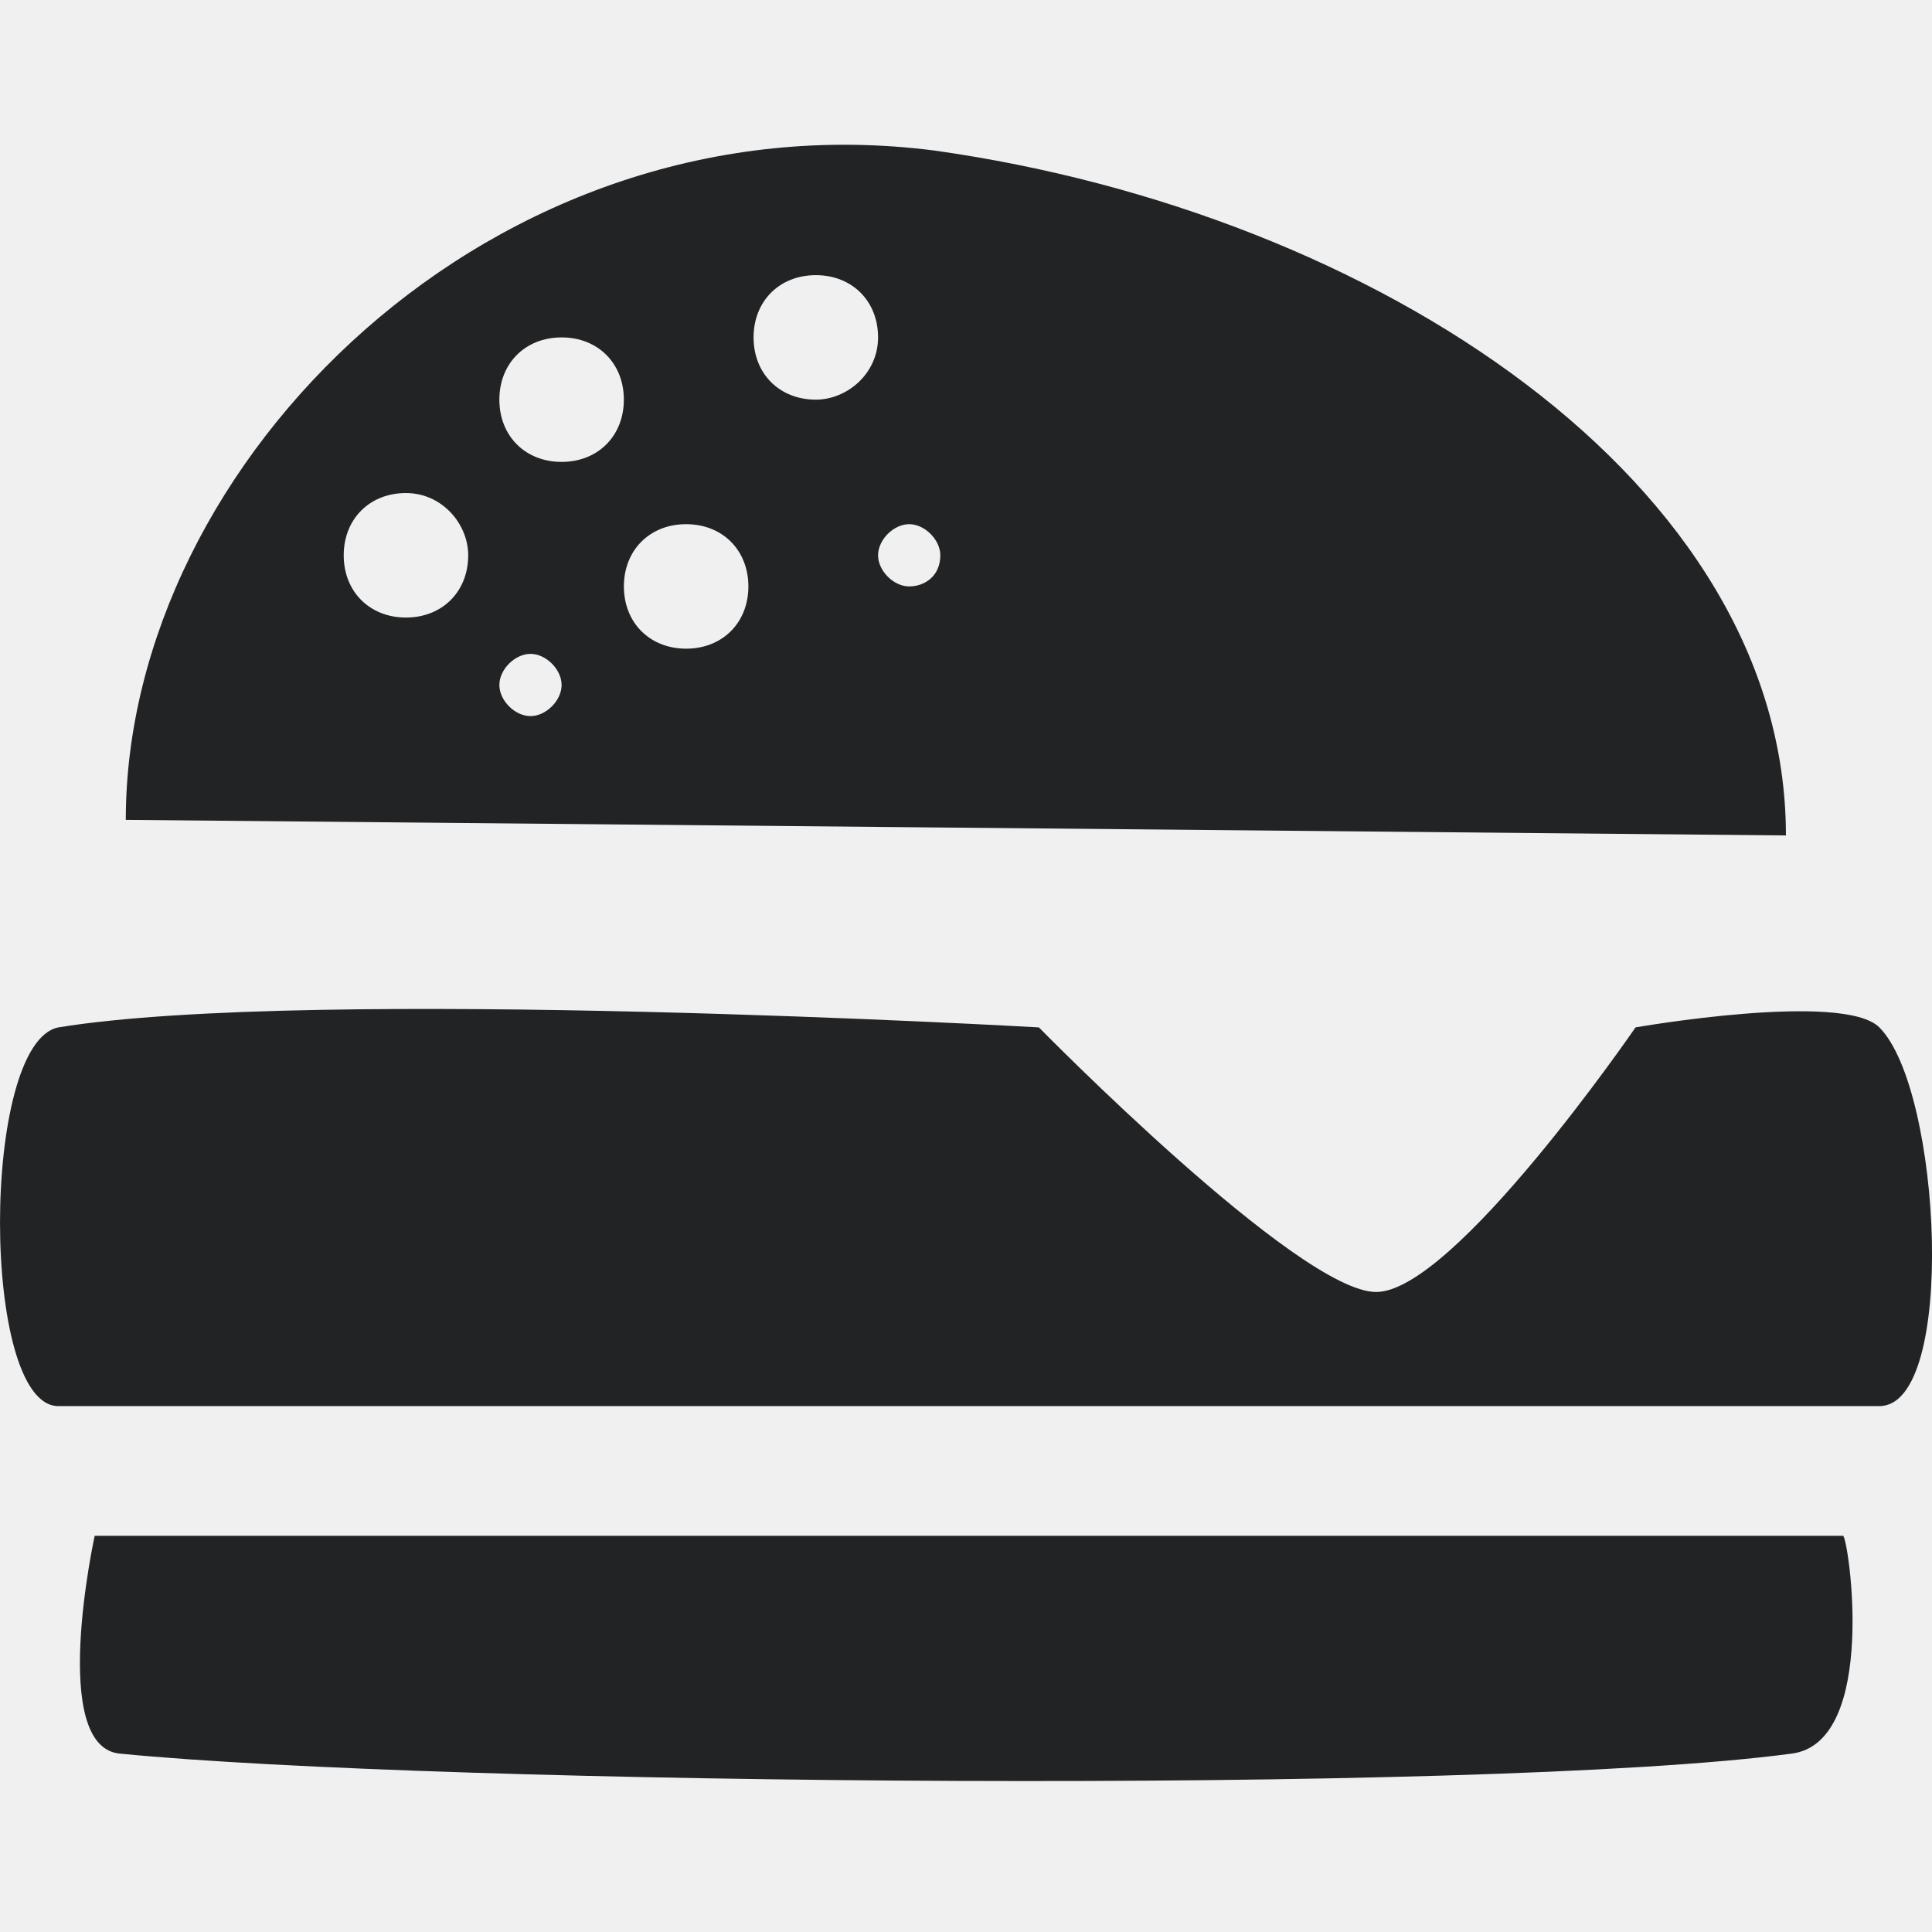
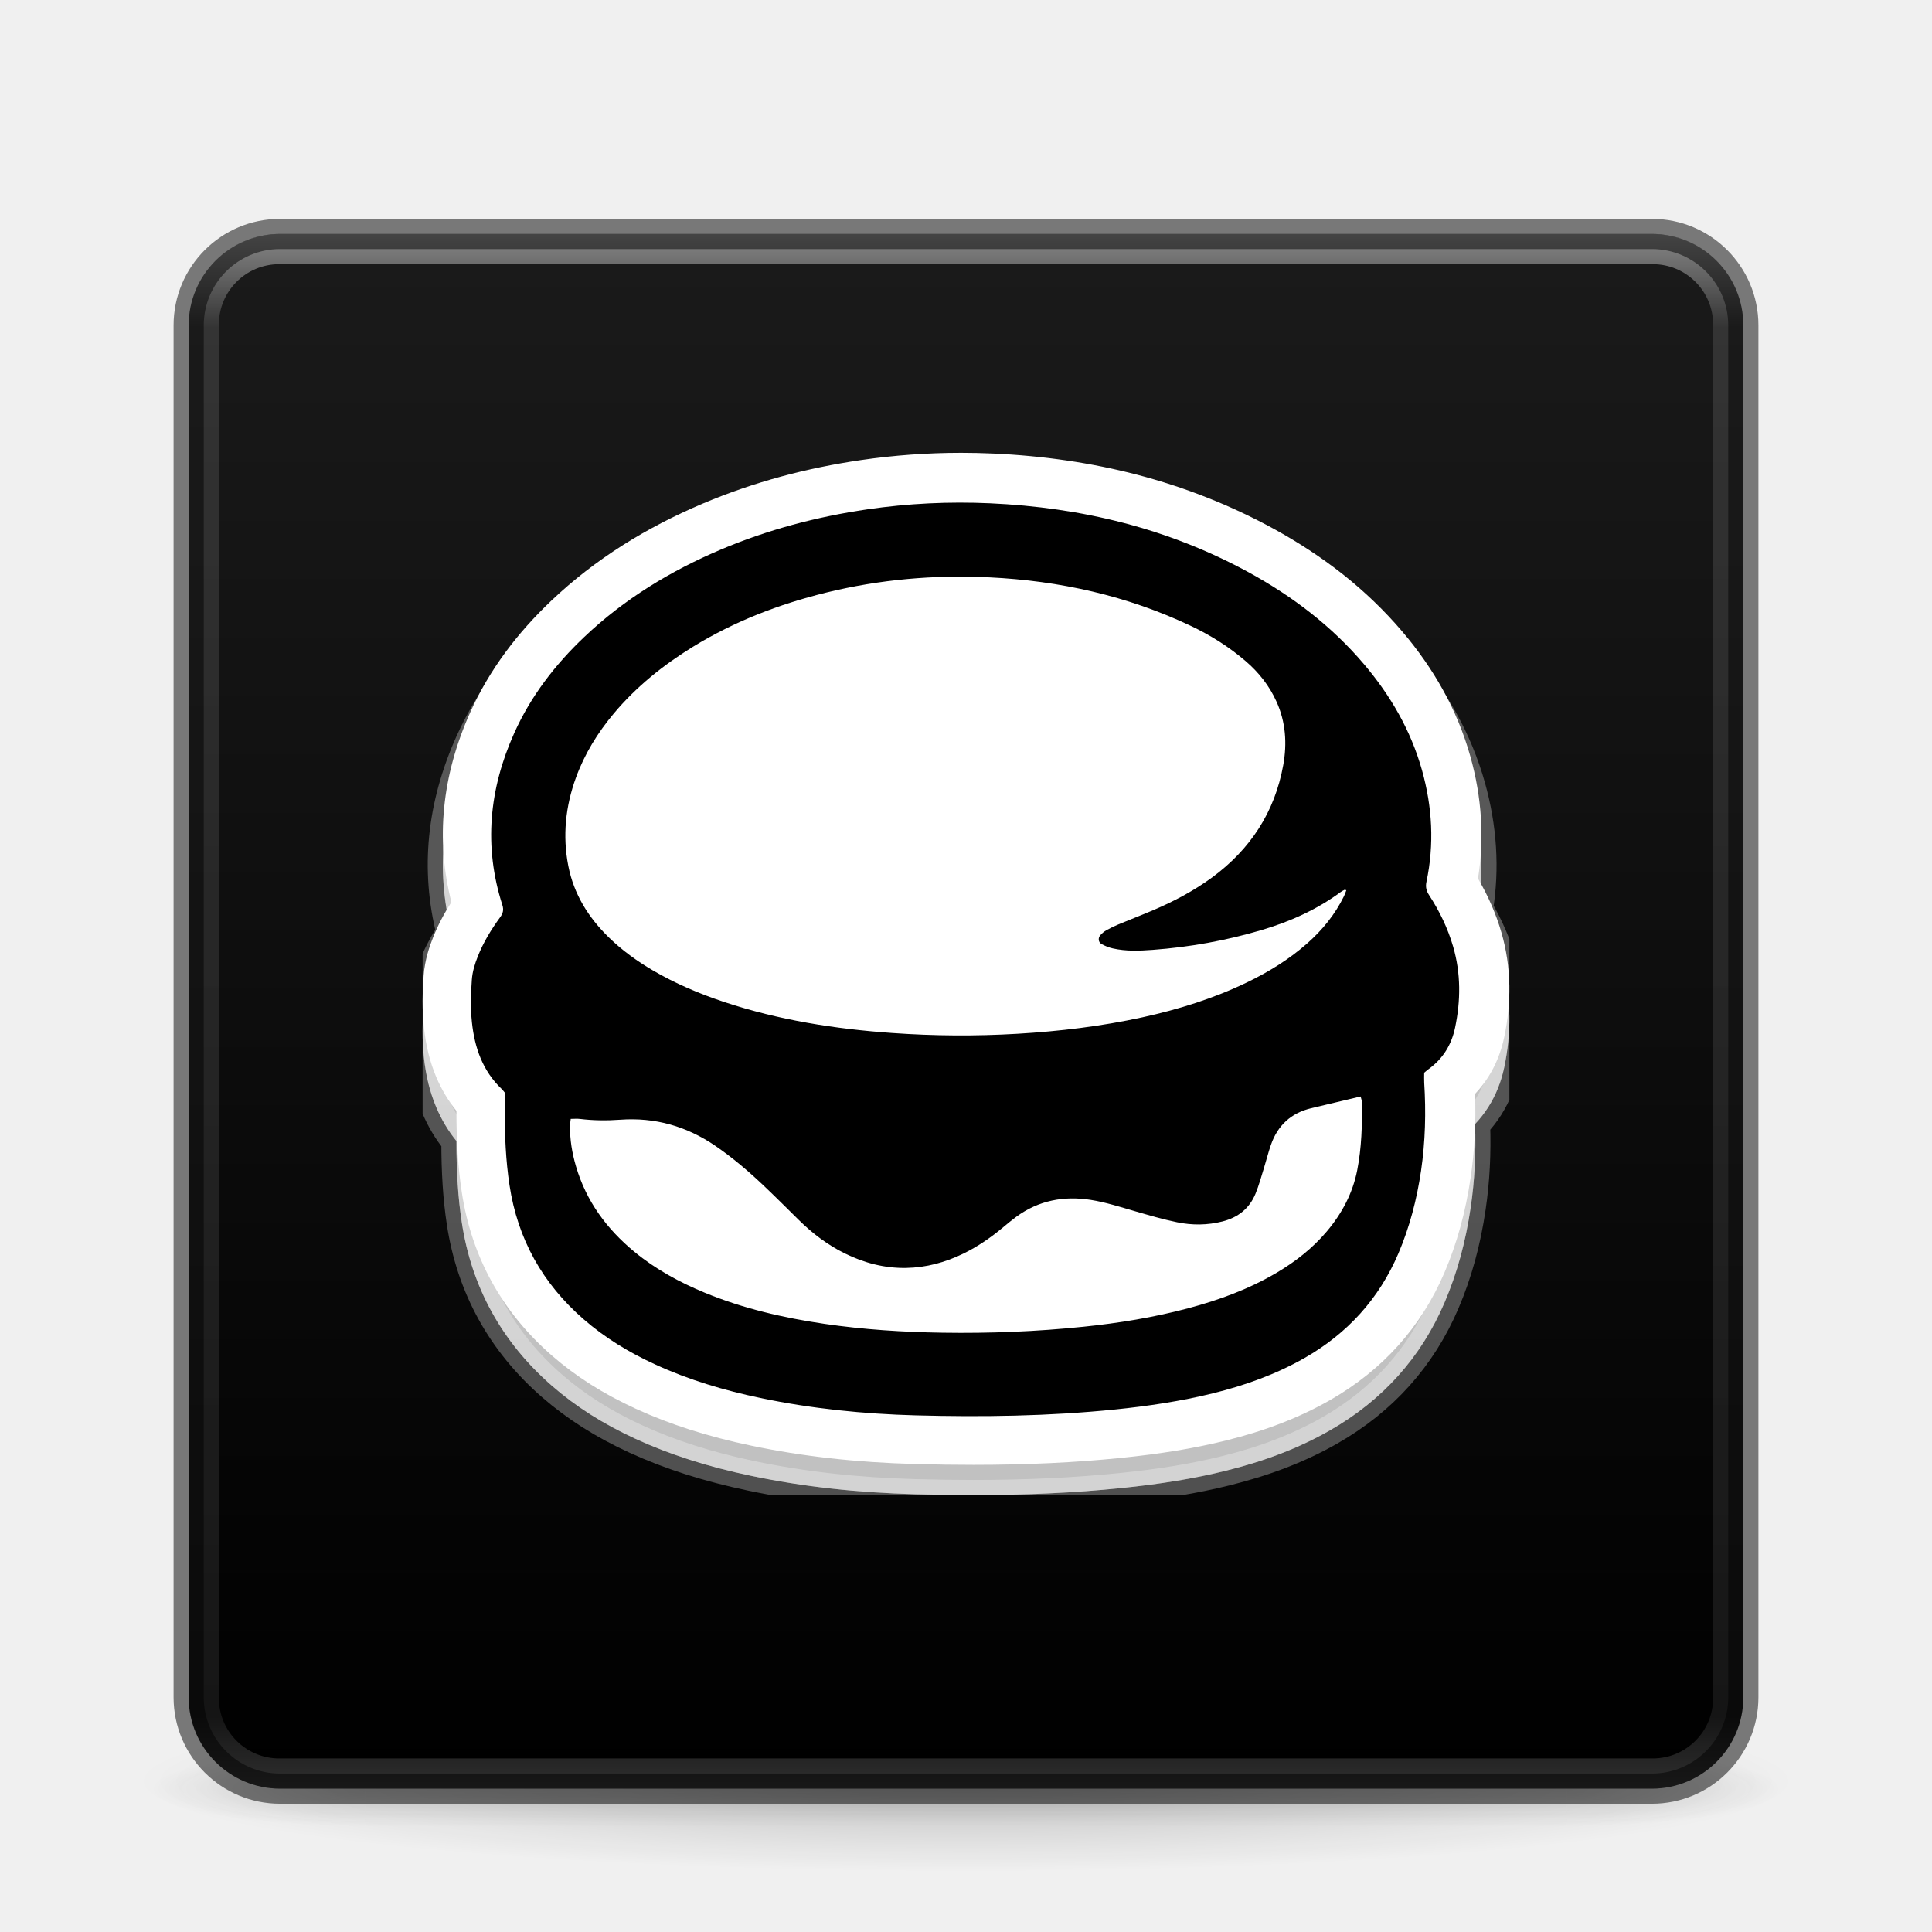
- <svg xmlns="http://www.w3.org/2000/svg" viewBox="0 0 64 64" id="svg2" version="1.1" width="64" height="64">
-   <defs id="defs8" />
-   <path d="m 62.255,46.579 -60.321,0 c -2.578,0 -2.578,-12.03 0,-12.545 8.421,-1.375 32.481,0 32.481,0 0,0 8.593,8.765 11.171,8.765 2.578,0 8.593,-8.765 8.593,-8.765 0,0 6.874,-1.203 8.077,0 2.062,2.062 2.578,12.545 0,12.545 z m -2.922,11.514 c -10.311,1.375 -44.854,1.031 -55.337,0 -2.406,-0.172 -0.859,-7.218 -0.859,-7.218 l 57.915,0 c 0.172,0 1.203,6.874 -1.719,7.218 z M 30.977,4.99 C 16.369,3.099 4.167,15.301 4.167,27.159 l 54.994,0.516 C 59.161,15.989 45.585,7.052 30.977,4.99 Z M 13.448,20.457 c -1.203,0 -2.062,-0.859 -2.062,-2.062 0,-1.203 0.859,-2.062 2.062,-2.062 1.203,0 2.062,1.031 2.062,2.062 0,1.203 -0.859,2.062 -2.062,2.062 z m 4.125,3.265 c -0.516,0 -1.031,-0.516 -1.031,-1.031 0,-0.516 0.516,-1.031 1.031,-1.031 0.516,0 1.031,0.516 1.031,1.031 0,0.516 -0.516,1.031 -1.031,1.031 z m 1.031,-8.421 c -1.203,0 -2.062,-0.859 -2.062,-2.062 0,-1.203 0.859,-2.062 2.062,-2.062 1.203,0 2.062,0.859 2.062,2.062 0,1.203 -0.859,2.062 -2.062,2.062 z m 4.125,6.187 c -1.203,0 -2.062,-0.859 -2.062,-2.062 0,-1.203 0.859,-2.062 2.062,-2.062 1.203,0 2.062,0.859 2.062,2.062 0,1.203 -0.859,2.062 -2.062,2.062 z m 4.296,-8.249 c -1.203,0 -2.062,-0.859 -2.062,-2.062 0,-1.203 0.859,-2.062 2.062,-2.062 1.203,0 2.062,0.859 2.062,2.062 0,1.203 -1.031,2.062 -2.062,2.062 z m 3.093,6.187 c -0.516,0 -1.031,-0.516 -1.031,-1.031 0,-0.516 0.516,-1.031 1.031,-1.031 0.516,0 1.031,0.516 1.031,1.031 0,0.687 -0.516,1.031 -1.031,1.031 z" id="path4" style="fill:#212325" />
+ <svg xmlns="http://www.w3.org/2000/svg" width="64" height="64" viewBox="0 0 64 64" fill="none">
+   <path opacity="0.2" d="M59.5 59.001C59.498 59.797 56.6 60.559 51.443 61.122C46.286 61.684 39.292 62 32 62C24.708 62 17.714 61.684 12.557 61.122C7.4 60.559 4.502 59.797 4.5 59.001C4.499 58.607 5.21 58.217 6.592 57.853C7.973 57.489 9.999 57.158 12.553 56.879C15.106 56.6 18.138 56.38 21.475 56.229C24.812 56.078 28.388 56 32 56C35.612 56 39.188 56.078 42.525 56.229C45.862 56.38 48.894 56.6 51.447 56.879C54.001 57.158 56.027 57.489 57.408 57.853C58.79 58.217 59.501 58.607 59.5 59.001Z" fill="url(#paint0_radial)" />
+   <g opacity="0.4">
+     <path opacity="0.4" d="M59 58.001H51.895V60.501H59V58.001Z" fill="url(#paint1_radial)" />
+     <path opacity="0.4" d="M5 60.501H12.105V58.001H5V60.501Z" fill="url(#paint2_radial)" />
+     <path opacity="0.4" d="M51.895 58.001H12.105V60.501H51.895V58.001Z" fill="url(#paint3_linear)" />
+   </g>
+   <path d="M54.723 7.751H9.277C7.605 7.751 6.25 9.106 6.25 10.778V56.224C6.25 57.896 7.605 59.251 9.277 59.251H54.723C56.395 59.251 57.75 57.896 57.75 56.224V10.778C57.75 9.106 56.395 7.751 54.723 7.751Z" fill="url(#paint4_linear)" />
+   <path opacity="0.5" d="M54.75 8.251H9.25C7.869 8.251 6.75 9.37 6.75 10.751V56.251C6.75 57.632 7.869 58.751 9.25 58.751H54.75C56.131 58.751 57.25 57.632 57.25 56.251V10.751C57.25 9.37 56.131 8.251 54.75 8.251Z" stroke="url(#paint5_linear)" stroke-linecap="round" stroke-linejoin="round" />
+   <path opacity="0.5" d="M54.723 7.751H9.277C7.605 7.751 6.25 9.106 6.25 10.778V56.224C6.25 57.896 7.605 59.251 9.277 59.251H54.723C56.395 59.251 57.75 57.896 57.75 56.224V10.778C57.75 9.106 56.395 7.751 54.723 7.751Z" stroke="black" stroke-linecap="round" stroke-linejoin="round" />
+   <g clip-path="url(#clip0)">
+     <path d="M49.999 33.655C49.99 33.054 49.901 32.461 49.737 31.893C49.56 31.282 49.3 30.681 48.96 30.102C49.174 28.775 49.089 27.415 48.706 26.052C48.492 25.291 48.185 24.547 47.792 23.84C47.428 23.183 46.978 22.538 46.456 21.924C45.869 21.232 45.197 20.587 44.461 20.006C43.776 19.467 43.013 18.966 42.192 18.516C40.778 17.742 39.253 17.139 37.662 16.724C36.166 16.334 34.563 16.098 32.9 16.024C32.547 16.008 32.191 16 31.841 16C30.729 16 29.613 16.081 28.524 16.24C27.612 16.373 26.718 16.558 25.868 16.789C24.979 17.031 24.109 17.331 23.282 17.681C22.338 18.08 21.452 18.54 20.649 19.048C19.783 19.595 18.98 20.217 18.263 20.898C17.694 21.438 17.187 22.007 16.757 22.59C16.286 23.226 15.889 23.901 15.577 24.597C14.635 26.695 14.426 28.806 14.953 30.884C14.702 31.276 14.502 31.662 14.347 32.052C14.23 32.343 14.072 32.792 14.033 33.324C13.971 34.185 14.008 34.704 14.042 35.019C14.107 35.637 14.241 36.181 14.452 36.68C14.624 37.088 14.848 37.462 15.12 37.798C15.119 38.833 15.175 39.688 15.296 40.487C15.621 42.641 16.629 44.467 18.291 45.913C19.081 46.6 19.985 47.173 21.054 47.664C22.191 48.186 23.444 48.587 24.885 48.889C26.586 49.246 28.365 49.445 30.324 49.498C30.999 49.516 31.627 49.525 32.244 49.525C34.011 49.525 35.608 49.45 37.124 49.296C38.455 49.161 39.559 48.979 40.599 48.722C41.913 48.398 43.041 47.961 44.047 47.388C45.797 46.391 47.078 44.964 47.853 43.148C48.267 42.178 48.55 41.149 48.718 40.002C48.849 39.112 48.897 38.202 48.863 37.236C49.03 37.059 49.179 36.867 49.309 36.662C49.555 36.271 49.73 35.832 49.83 35.355C49.951 34.776 50.008 34.204 49.999 33.655Z" fill="white" fill-opacity="0.5" />
+     <path d="M48.139 32.365C47.963 31.755 47.69 31.19 47.345 30.659C47.252 30.517 47.216 30.387 47.253 30.212C47.516 28.968 47.448 27.733 47.105 26.512C46.734 25.193 46.063 24.037 45.181 22.998C44.112 21.739 42.82 20.756 41.378 19.966C38.705 18.503 35.822 17.808 32.795 17.672C31.435 17.611 30.079 17.675 28.729 17.873C27.059 18.117 25.442 18.544 23.887 19.201C22.212 19.911 20.679 20.843 19.355 22.1C18.387 23.019 17.583 24.061 17.035 25.283C16.204 27.133 16.016 29.032 16.642 30.983C16.694 31.145 16.66 31.26 16.564 31.391C16.272 31.79 16.015 32.212 15.831 32.674C15.73 32.927 15.649 33.186 15.63 33.459C15.596 33.928 15.584 34.398 15.633 34.866C15.723 35.711 15.99 36.479 16.625 37.081C16.661 37.115 16.689 37.156 16.721 37.193C16.721 37.393 16.721 37.591 16.721 37.788C16.719 38.616 16.754 39.44 16.878 40.261C17.148 42.048 17.974 43.52 19.332 44.701C20.045 45.322 20.846 45.806 21.704 46.199C22.82 46.712 23.989 47.059 25.189 47.31C26.887 47.666 28.607 47.839 30.338 47.886C32.537 47.945 34.736 47.914 36.928 47.692C38.023 47.58 39.109 47.42 40.178 47.156C41.237 46.895 42.257 46.531 43.209 45.989C44.63 45.178 45.678 44.032 46.322 42.526C46.697 41.647 46.935 40.729 47.074 39.784C47.216 38.815 47.24 37.841 47.179 36.865C47.173 36.755 47.178 36.645 47.178 36.535C47.233 36.49 47.278 36.449 47.328 36.413C47.8 36.07 48.084 35.606 48.202 35.04C48.389 34.144 48.395 33.252 48.139 32.365ZM19.077 26.765C19.363 25.978 19.795 25.277 20.331 24.637C21.077 23.747 21.97 23.031 22.955 22.425C24.325 21.584 25.806 21.014 27.363 20.631C29.139 20.195 30.944 20.036 32.769 20.125C35.099 20.237 37.342 20.732 39.458 21.738C40.108 22.047 40.714 22.428 41.261 22.898C41.698 23.272 42.048 23.715 42.286 24.242C42.592 24.919 42.639 25.629 42.509 26.347C42.227 27.903 41.421 29.135 40.149 30.069C39.548 30.509 38.894 30.855 38.211 31.147C37.825 31.312 37.433 31.462 37.045 31.624C36.909 31.681 36.775 31.746 36.647 31.818C36.573 31.86 36.505 31.918 36.449 31.982C36.368 32.073 36.382 32.212 36.488 32.271C36.604 32.337 36.733 32.388 36.862 32.417C37.301 32.517 37.748 32.498 38.191 32.465C39.414 32.374 40.616 32.158 41.793 31.809C42.735 31.53 43.622 31.133 44.416 30.547C44.455 30.518 44.5 30.497 44.544 30.475C44.551 30.471 44.564 30.48 44.599 30.49C44.573 30.557 44.553 30.624 44.522 30.686C44.225 31.294 43.806 31.808 43.3 32.254C42.703 32.781 42.031 33.193 41.316 33.539C40.209 34.074 39.044 34.437 37.847 34.699C36.481 34.997 35.097 35.163 33.7 35.245C32.316 35.326 30.933 35.317 29.551 35.219C27.661 35.085 25.797 34.792 23.992 34.193C23.169 33.92 22.375 33.583 21.626 33.145C21.101 32.838 20.611 32.484 20.175 32.06C19.494 31.398 19.008 30.622 18.825 29.681C18.632 28.687 18.732 27.714 19.077 26.765ZM44.96 39.762C44.81 40.529 44.452 41.201 43.949 41.796C43.481 42.349 42.919 42.789 42.298 43.157C41.377 43.702 40.383 44.067 39.353 44.34C38.217 44.642 37.061 44.83 35.892 44.95C34.341 45.11 32.787 45.172 31.229 45.148C29.918 45.128 28.612 45.045 27.314 44.855C25.955 44.655 24.621 44.349 23.346 43.823C22.509 43.477 21.719 43.047 21.017 42.469C20.099 41.713 19.419 40.791 19.081 39.639C18.951 39.198 18.875 38.749 18.883 38.288C18.884 38.217 18.897 38.146 18.906 38.064C19.022 38.064 19.119 38.054 19.213 38.066C19.656 38.12 20.101 38.124 20.545 38.092C21.7 38.008 22.745 38.308 23.697 38.958C24.27 39.35 24.795 39.799 25.298 40.275C25.692 40.649 26.076 41.033 26.463 41.415C26.915 41.861 27.415 42.239 27.985 42.521C28.627 42.837 29.302 43.015 30.02 43.002C30.685 42.99 31.312 42.819 31.909 42.529C32.39 42.295 32.825 41.994 33.234 41.652C33.377 41.533 33.519 41.414 33.668 41.305C34.407 40.766 35.234 40.608 36.128 40.747C36.63 40.826 37.112 40.983 37.598 41.123C38.06 41.256 38.523 41.393 38.993 41.489C39.493 41.592 39.999 41.589 40.5 41.461C41.013 41.329 41.389 41.033 41.59 40.543C41.707 40.259 41.786 39.96 41.878 39.666C41.955 39.418 42.016 39.166 42.102 38.922C42.326 38.278 42.77 37.869 43.438 37.71C43.975 37.581 44.513 37.455 45.073 37.322C45.09 37.398 45.115 37.455 45.115 37.511C45.126 38.266 45.105 39.02 44.96 39.762Z" fill="white" fill-opacity="0.15" />
+   </g>
+   <g clip-path="url(#clip1)">
+     <path d="M49.999 33.655C49.99 33.054 49.901 32.461 49.737 31.893C49.56 31.282 49.3 30.681 48.96 30.102C49.174 28.775 49.089 27.415 48.706 26.052C48.492 25.291 48.185 24.547 47.792 23.84C47.428 23.183 46.978 22.538 46.456 21.924C45.869 21.232 45.197 20.587 44.461 20.006C43.776 19.467 43.013 18.966 42.192 18.516C40.778 17.742 39.253 17.139 37.662 16.724C36.166 16.334 34.563 16.098 32.9 16.024C32.547 16.008 32.191 16 31.841 16C30.729 16 29.613 16.081 28.524 16.24C27.612 16.373 26.718 16.558 25.868 16.789C24.979 17.031 24.109 17.331 23.282 17.681C22.338 18.08 21.452 18.54 20.649 19.048C19.783 19.595 18.98 20.217 18.263 20.898C17.694 21.438 17.187 22.007 16.757 22.59C16.286 23.226 15.889 23.901 15.577 24.597C14.635 26.695 14.426 28.806 14.953 30.884C14.702 31.276 14.502 31.662 14.347 32.052C14.23 32.343 14.072 32.792 14.033 33.324C13.971 34.185 14.008 34.704 14.042 35.019C14.107 35.637 14.241 36.181 14.452 36.68C14.624 37.088 14.848 37.462 15.12 37.798C15.119 38.833 15.175 39.688 15.296 40.487C15.621 42.641 16.629 44.467 18.291 45.913C19.081 46.6 19.985 47.173 21.054 47.664C22.191 48.186 23.444 48.587 24.885 48.889C26.586 49.246 28.365 49.445 30.324 49.498C30.999 49.516 31.627 49.525 32.244 49.525C34.011 49.525 35.608 49.45 37.124 49.296C38.455 49.161 39.559 48.979 40.599 48.722C41.913 48.398 43.041 47.961 44.047 47.388C45.797 46.391 47.078 44.964 47.853 43.148C48.267 42.178 48.55 41.149 48.718 40.002C48.849 39.112 48.897 38.202 48.863 37.236C49.03 37.059 49.179 36.867 49.309 36.662C49.555 36.271 49.73 35.832 49.83 35.355C49.951 34.776 50.008 34.204 49.999 33.655Z" fill="white" fill-opacity="0.5" stroke="white" stroke-opacity="0.3" />
+     <path d="M48.139 32.365C47.963 31.755 47.69 31.19 47.345 30.659C47.252 30.517 47.216 30.387 47.253 30.212C47.516 28.968 47.448 27.733 47.105 26.512C46.734 25.193 46.063 24.037 45.181 22.998C44.112 21.739 42.82 20.756 41.378 19.966C38.705 18.503 35.822 17.808 32.795 17.672C31.435 17.611 30.079 17.675 28.729 17.873C27.059 18.117 25.442 18.544 23.887 19.201C22.212 19.911 20.679 20.843 19.355 22.1C18.387 23.019 17.583 24.061 17.035 25.283C16.204 27.133 16.016 29.032 16.642 30.983C16.694 31.145 16.66 31.26 16.564 31.391C16.272 31.79 16.015 32.212 15.831 32.674C15.73 32.927 15.649 33.186 15.63 33.459C15.596 33.928 15.584 34.398 15.633 34.866C15.723 35.711 15.99 36.479 16.625 37.081C16.661 37.115 16.689 37.156 16.721 37.193C16.721 37.393 16.721 37.591 16.721 37.788C16.719 38.616 16.754 39.44 16.878 40.261C17.148 42.048 17.974 43.52 19.332 44.701C20.045 45.322 20.846 45.806 21.704 46.199C22.82 46.712 23.989 47.059 25.189 47.31C26.887 47.666 28.607 47.839 30.338 47.886C32.537 47.945 34.736 47.914 36.928 47.692C38.023 47.58 39.109 47.42 40.178 47.156C41.237 46.895 42.257 46.531 43.209 45.989C44.63 45.178 45.678 44.032 46.322 42.526C46.697 41.647 46.935 40.729 47.074 39.784C47.216 38.815 47.24 37.841 47.179 36.865C47.173 36.755 47.178 36.645 47.178 36.535C47.233 36.49 47.278 36.449 47.328 36.413C47.8 36.07 48.084 35.606 48.202 35.04C48.389 34.144 48.395 33.252 48.139 32.365ZM19.077 26.765C19.363 25.978 19.795 25.277 20.331 24.637C21.077 23.747 21.97 23.031 22.955 22.425C24.325 21.584 25.806 21.014 27.363 20.631C29.139 20.195 30.944 20.036 32.769 20.125C35.099 20.237 37.342 20.732 39.458 21.738C40.108 22.047 40.714 22.428 41.261 22.898C41.698 23.272 42.048 23.715 42.286 24.242C42.592 24.919 42.639 25.629 42.509 26.347C42.227 27.903 41.421 29.135 40.149 30.069C39.548 30.509 38.894 30.855 38.211 31.147C37.825 31.312 37.433 31.462 37.045 31.624C36.909 31.681 36.775 31.746 36.647 31.818C36.573 31.86 36.505 31.918 36.449 31.982C36.368 32.073 36.382 32.212 36.488 32.271C36.604 32.337 36.733 32.388 36.862 32.417C37.301 32.517 37.748 32.498 38.191 32.465C39.414 32.374 40.616 32.158 41.793 31.809C42.735 31.53 43.622 31.133 44.416 30.547C44.455 30.518 44.5 30.497 44.544 30.475C44.551 30.471 44.564 30.48 44.599 30.49C44.573 30.557 44.553 30.624 44.522 30.686C44.225 31.294 43.806 31.808 43.3 32.254C42.703 32.781 42.031 33.193 41.316 33.539C40.209 34.074 39.044 34.437 37.847 34.699C36.481 34.997 35.097 35.163 33.7 35.245C32.316 35.326 30.933 35.317 29.551 35.219C27.661 35.085 25.797 34.792 23.992 34.193C23.169 33.92 22.375 33.583 21.626 33.145C21.101 32.838 20.611 32.484 20.175 32.06C19.494 31.398 19.008 30.622 18.825 29.681C18.632 28.687 18.732 27.714 19.077 26.765ZM44.96 39.762C44.81 40.529 44.452 41.201 43.949 41.796C43.481 42.349 42.919 42.789 42.298 43.157C41.377 43.702 40.383 44.067 39.353 44.34C38.217 44.642 37.061 44.83 35.892 44.95C34.341 45.11 32.787 45.172 31.229 45.148C29.918 45.128 28.612 45.045 27.314 44.855C25.955 44.655 24.621 44.349 23.346 43.823C22.509 43.477 21.719 43.047 21.017 42.469C20.099 41.713 19.419 40.791 19.081 39.639C18.951 39.198 18.875 38.749 18.883 38.288C18.884 38.217 18.897 38.146 18.906 38.064C19.022 38.064 19.119 38.054 19.213 38.066C19.656 38.12 20.101 38.124 20.545 38.092C21.7 38.008 22.745 38.308 23.697 38.958C24.27 39.35 24.795 39.799 25.298 40.275C25.692 40.649 26.076 41.033 26.463 41.415C26.915 41.861 27.415 42.239 27.985 42.521C28.627 42.837 29.302 43.015 30.02 43.002C30.685 42.99 31.312 42.819 31.909 42.529C32.39 42.295 32.825 41.994 33.234 41.652C33.377 41.533 33.519 41.414 33.668 41.305C34.407 40.766 35.234 40.608 36.128 40.747C36.63 40.826 37.112 40.983 37.598 41.123C38.06 41.256 38.523 41.393 38.993 41.489C39.493 41.592 39.999 41.589 40.5 41.461C41.013 41.329 41.389 41.033 41.59 40.543C41.707 40.259 41.786 39.96 41.878 39.666C41.955 39.418 42.016 39.166 42.102 38.922C42.326 38.278 42.77 37.869 43.438 37.71C43.975 37.581 44.513 37.455 45.073 37.322C45.09 37.398 45.115 37.455 45.115 37.511C45.126 38.266 45.105 39.02 44.96 39.762Z" fill="white" fill-opacity="0.15" />
+   </g>
+   <g clip-path="url(#clip2)">
+     <path d="M49.999 32.655C49.99 32.054 49.901 31.461 49.737 30.893C49.56 30.282 49.3 29.681 48.96 29.102C49.174 27.775 49.089 26.415 48.706 25.052C48.492 24.291 48.185 23.547 47.792 22.84C47.428 22.183 46.978 21.538 46.456 20.924C45.869 20.232 45.197 19.587 44.461 19.006C43.776 18.467 43.013 17.966 42.192 17.516C40.778 16.742 39.253 16.139 37.662 15.724C36.166 15.334 34.563 15.098 32.9 15.024C32.547 15.008 32.191 15 31.841 15C30.729 15 29.613 15.081 28.524 15.24C27.612 15.373 26.718 15.558 25.868 15.789C24.979 16.031 24.109 16.331 23.282 16.681C22.338 17.08 21.452 17.54 20.649 18.048C19.783 18.595 18.98 19.217 18.263 19.898C17.694 20.438 17.187 21.007 16.757 21.59C16.286 22.226 15.889 22.901 15.577 23.597C14.635 25.695 14.426 27.806 14.953 29.884C14.702 30.276 14.502 30.662 14.347 31.052C14.23 31.343 14.072 31.792 14.033 32.324C13.971 33.185 14.008 33.704 14.042 34.019C14.107 34.637 14.241 35.181 14.452 35.68C14.624 36.088 14.848 36.462 15.12 36.798C15.119 37.833 15.175 38.688 15.296 39.487C15.621 41.641 16.629 43.467 18.291 44.913C19.081 45.6 19.985 46.173 21.054 46.664C22.191 47.186 23.444 47.587 24.885 47.889C26.586 48.246 28.365 48.445 30.324 48.498C30.999 48.516 31.627 48.525 32.244 48.525C34.011 48.525 35.608 48.45 37.124 48.296C38.455 48.161 39.559 47.979 40.599 47.722C41.913 47.398 43.041 46.961 44.047 46.388C45.797 45.391 47.078 43.964 47.853 42.148C48.267 41.178 48.55 40.149 48.718 39.002C48.849 38.112 48.897 37.202 48.863 36.236C49.03 36.059 49.179 35.867 49.309 35.662C49.555 35.271 49.73 34.832 49.83 34.355C49.951 33.776 50.008 33.204 49.999 32.655Z" fill="white" />
+     <path d="M48.139 31.365C47.963 30.755 47.69 30.19 47.345 29.659C47.252 29.517 47.216 29.387 47.253 29.212C47.516 27.968 47.448 26.733 47.105 25.512C46.734 24.193 46.063 23.037 45.181 21.998C44.112 20.739 42.82 19.756 41.378 18.966C38.705 17.503 35.822 16.808 32.795 16.672C31.435 16.611 30.079 16.675 28.729 16.873C27.059 17.117 25.442 17.544 23.887 18.201C22.212 18.911 20.679 19.843 19.355 21.1C18.387 22.019 17.583 23.061 17.035 24.283C16.204 26.133 16.016 28.032 16.642 29.983C16.694 30.145 16.66 30.26 16.564 30.391C16.272 30.79 16.015 31.212 15.831 31.674C15.73 31.927 15.649 32.186 15.63 32.459C15.596 32.928 15.584 33.398 15.633 33.866C15.723 34.711 15.99 35.479 16.625 36.081C16.661 36.115 16.689 36.156 16.721 36.193C16.721 36.393 16.721 36.591 16.721 36.788C16.719 37.616 16.754 38.44 16.878 39.261C17.148 41.048 17.974 42.52 19.332 43.701C20.045 44.322 20.846 44.806 21.704 45.199C22.82 45.712 23.989 46.059 25.189 46.31C26.887 46.666 28.607 46.839 30.338 46.886C32.537 46.945 34.736 46.914 36.928 46.692C38.023 46.58 39.109 46.42 40.178 46.156C41.237 45.895 42.257 45.531 43.209 44.989C44.63 44.178 45.678 43.032 46.322 41.526C46.697 40.647 46.935 39.729 47.074 38.784C47.216 37.815 47.24 36.841 47.179 35.865C47.173 35.755 47.178 35.645 47.178 35.535C47.233 35.49 47.278 35.449 47.328 35.413C47.8 35.07 48.084 34.606 48.202 34.04C48.389 33.144 48.395 32.252 48.139 31.365ZM19.077 25.765C19.363 24.978 19.795 24.277 20.331 23.637C21.077 22.747 21.97 22.031 22.955 21.425C24.325 20.584 25.806 20.014 27.363 19.631C29.139 19.195 30.944 19.036 32.769 19.125C35.099 19.237 37.342 19.732 39.458 20.738C40.108 21.047 40.714 21.428 41.261 21.898C41.698 22.272 42.048 22.715 42.286 23.242C42.592 23.919 42.639 24.629 42.509 25.347C42.227 26.903 41.421 28.135 40.149 29.069C39.548 29.509 38.894 29.855 38.211 30.147C37.825 30.312 37.433 30.462 37.045 30.624C36.909 30.681 36.775 30.746 36.647 30.818C36.573 30.86 36.505 30.918 36.449 30.982C36.368 31.073 36.382 31.212 36.488 31.271C36.604 31.337 36.733 31.388 36.862 31.417C37.301 31.517 37.748 31.498 38.191 31.465C39.414 31.374 40.616 31.158 41.793 30.809C42.735 30.53 43.622 30.133 44.416 29.547C44.455 29.518 44.5 29.497 44.544 29.475C44.551 29.471 44.564 29.48 44.599 29.49C44.573 29.557 44.553 29.624 44.522 29.686C44.225 30.294 43.806 30.808 43.3 31.254C42.703 31.781 42.031 32.193 41.316 32.539C40.209 33.074 39.044 33.437 37.847 33.699C36.481 33.997 35.097 34.163 33.7 34.245C32.316 34.326 30.933 34.317 29.551 34.219C27.661 34.085 25.797 33.792 23.992 33.193C23.169 32.92 22.375 32.583 21.626 32.145C21.101 31.838 20.611 31.484 20.175 31.06C19.494 30.398 19.008 29.622 18.825 28.681C18.632 27.687 18.732 26.714 19.077 25.765ZM44.96 38.762C44.81 39.529 44.452 40.201 43.949 40.796C43.481 41.349 42.919 41.789 42.298 42.157C41.377 42.702 40.383 43.067 39.353 43.34C38.217 43.642 37.061 43.83 35.892 43.95C34.341 44.11 32.787 44.172 31.229 44.148C29.918 44.128 28.612 44.045 27.314 43.855C25.955 43.655 24.621 43.349 23.346 42.823C22.509 42.477 21.719 42.047 21.017 41.469C20.099 40.713 19.419 39.791 19.081 38.639C18.951 38.198 18.875 37.749 18.883 37.288C18.884 37.217 18.897 37.146 18.906 37.064C19.022 37.064 19.119 37.054 19.213 37.066C19.656 37.12 20.101 37.124 20.545 37.092C21.7 37.008 22.745 37.308 23.697 37.958C24.27 38.35 24.795 38.799 25.298 39.275C25.692 39.649 26.076 40.033 26.463 40.415C26.915 40.861 27.415 41.239 27.985 41.521C28.627 41.837 29.302 42.015 30.02 42.002C30.685 41.99 31.312 41.819 31.909 41.529C32.39 41.295 32.825 40.994 33.234 40.652C33.377 40.533 33.519 40.414 33.668 40.305C34.407 39.766 35.234 39.608 36.128 39.747C36.63 39.826 37.112 39.983 37.598 40.123C38.06 40.256 38.523 40.393 38.993 40.489C39.493 40.592 39.999 40.589 40.5 40.461C41.013 40.329 41.389 40.033 41.59 39.543C41.707 39.259 41.786 38.96 41.878 38.666C41.955 38.418 42.016 38.166 42.102 37.922C42.326 37.278 42.77 36.869 43.438 36.71C43.975 36.581 44.513 36.455 45.073 36.322C45.09 36.398 45.115 36.455 45.115 36.511C45.126 37.266 45.105 38.02 44.96 38.762Z" fill="black" />
+   </g>
+   <defs>
+     <radialGradient id="paint0_radial" cx="0" cy="0" r="1" gradientUnits="userSpaceOnUse" gradientTransform="translate(32 59.0009) scale(27.5 3)">
+       <stop />
+       <stop offset="1" stop-opacity="0" />
+     </radialGradient>
+     <radialGradient id="paint1_radial" cx="0" cy="0" r="1" gradientUnits="userSpaceOnUse" gradientTransform="translate(51.8848 59.2509) scale(7.11871 1.25)">
+       <stop stop-color="#181818" />
+       <stop offset="1" stop-color="#181818" stop-opacity="0" />
+     </radialGradient>
+     <radialGradient id="paint2_radial" cx="0" cy="0" r="1" gradientUnits="userSpaceOnUse" gradientTransform="translate(12.1152 59.2509) rotate(180) scale(7.11871 1.25)">
+       <stop stop-color="#181818" />
+       <stop offset="1" stop-color="#181818" stop-opacity="0" />
+     </radialGradient>
+     <linearGradient id="paint3_linear" x1="33.504" y1="60.511" x2="33.504" y2="58.001" gradientUnits="userSpaceOnUse">
+       <stop stop-color="#181818" stop-opacity="0" />
+       <stop offset="0.5" stop-color="#181818" />
+       <stop offset="1" stop-color="#181818" stop-opacity="0" />
+     </linearGradient>
+     <linearGradient id="paint4_linear" x1="31.377" y1="8.521" x2="31.377" y2="58.898" gradientUnits="userSpaceOnUse">
+       <stop stop-color="#1A1A1A" />
+       <stop offset="1" />
+     </linearGradient>
+     <linearGradient id="paint5_linear" x1="32" y1="7.568" x2="32" y2="59.433" gradientUnits="userSpaceOnUse">
+       <stop stop-color="white" />
+       <stop offset="0.063" stop-color="white" stop-opacity="0.235" />
+       <stop offset="0.951" stop-color="white" stop-opacity="0.157" />
+       <stop offset="1" stop-color="white" stop-opacity="0.392" />
+     </linearGradient>
+     <clipPath id="clip0">
+       <rect width="36" height="33.525" fill="white" transform="translate(14 16)" />
+     </clipPath>
+     <clipPath id="clip1">
+       <rect width="36" height="33.525" fill="white" transform="translate(14 16)" />
+     </clipPath>
+     <clipPath id="clip2">
+       <rect width="36" height="33.525" fill="white" transform="translate(14 15)" />
+     </clipPath>
+   </defs>
</svg>
